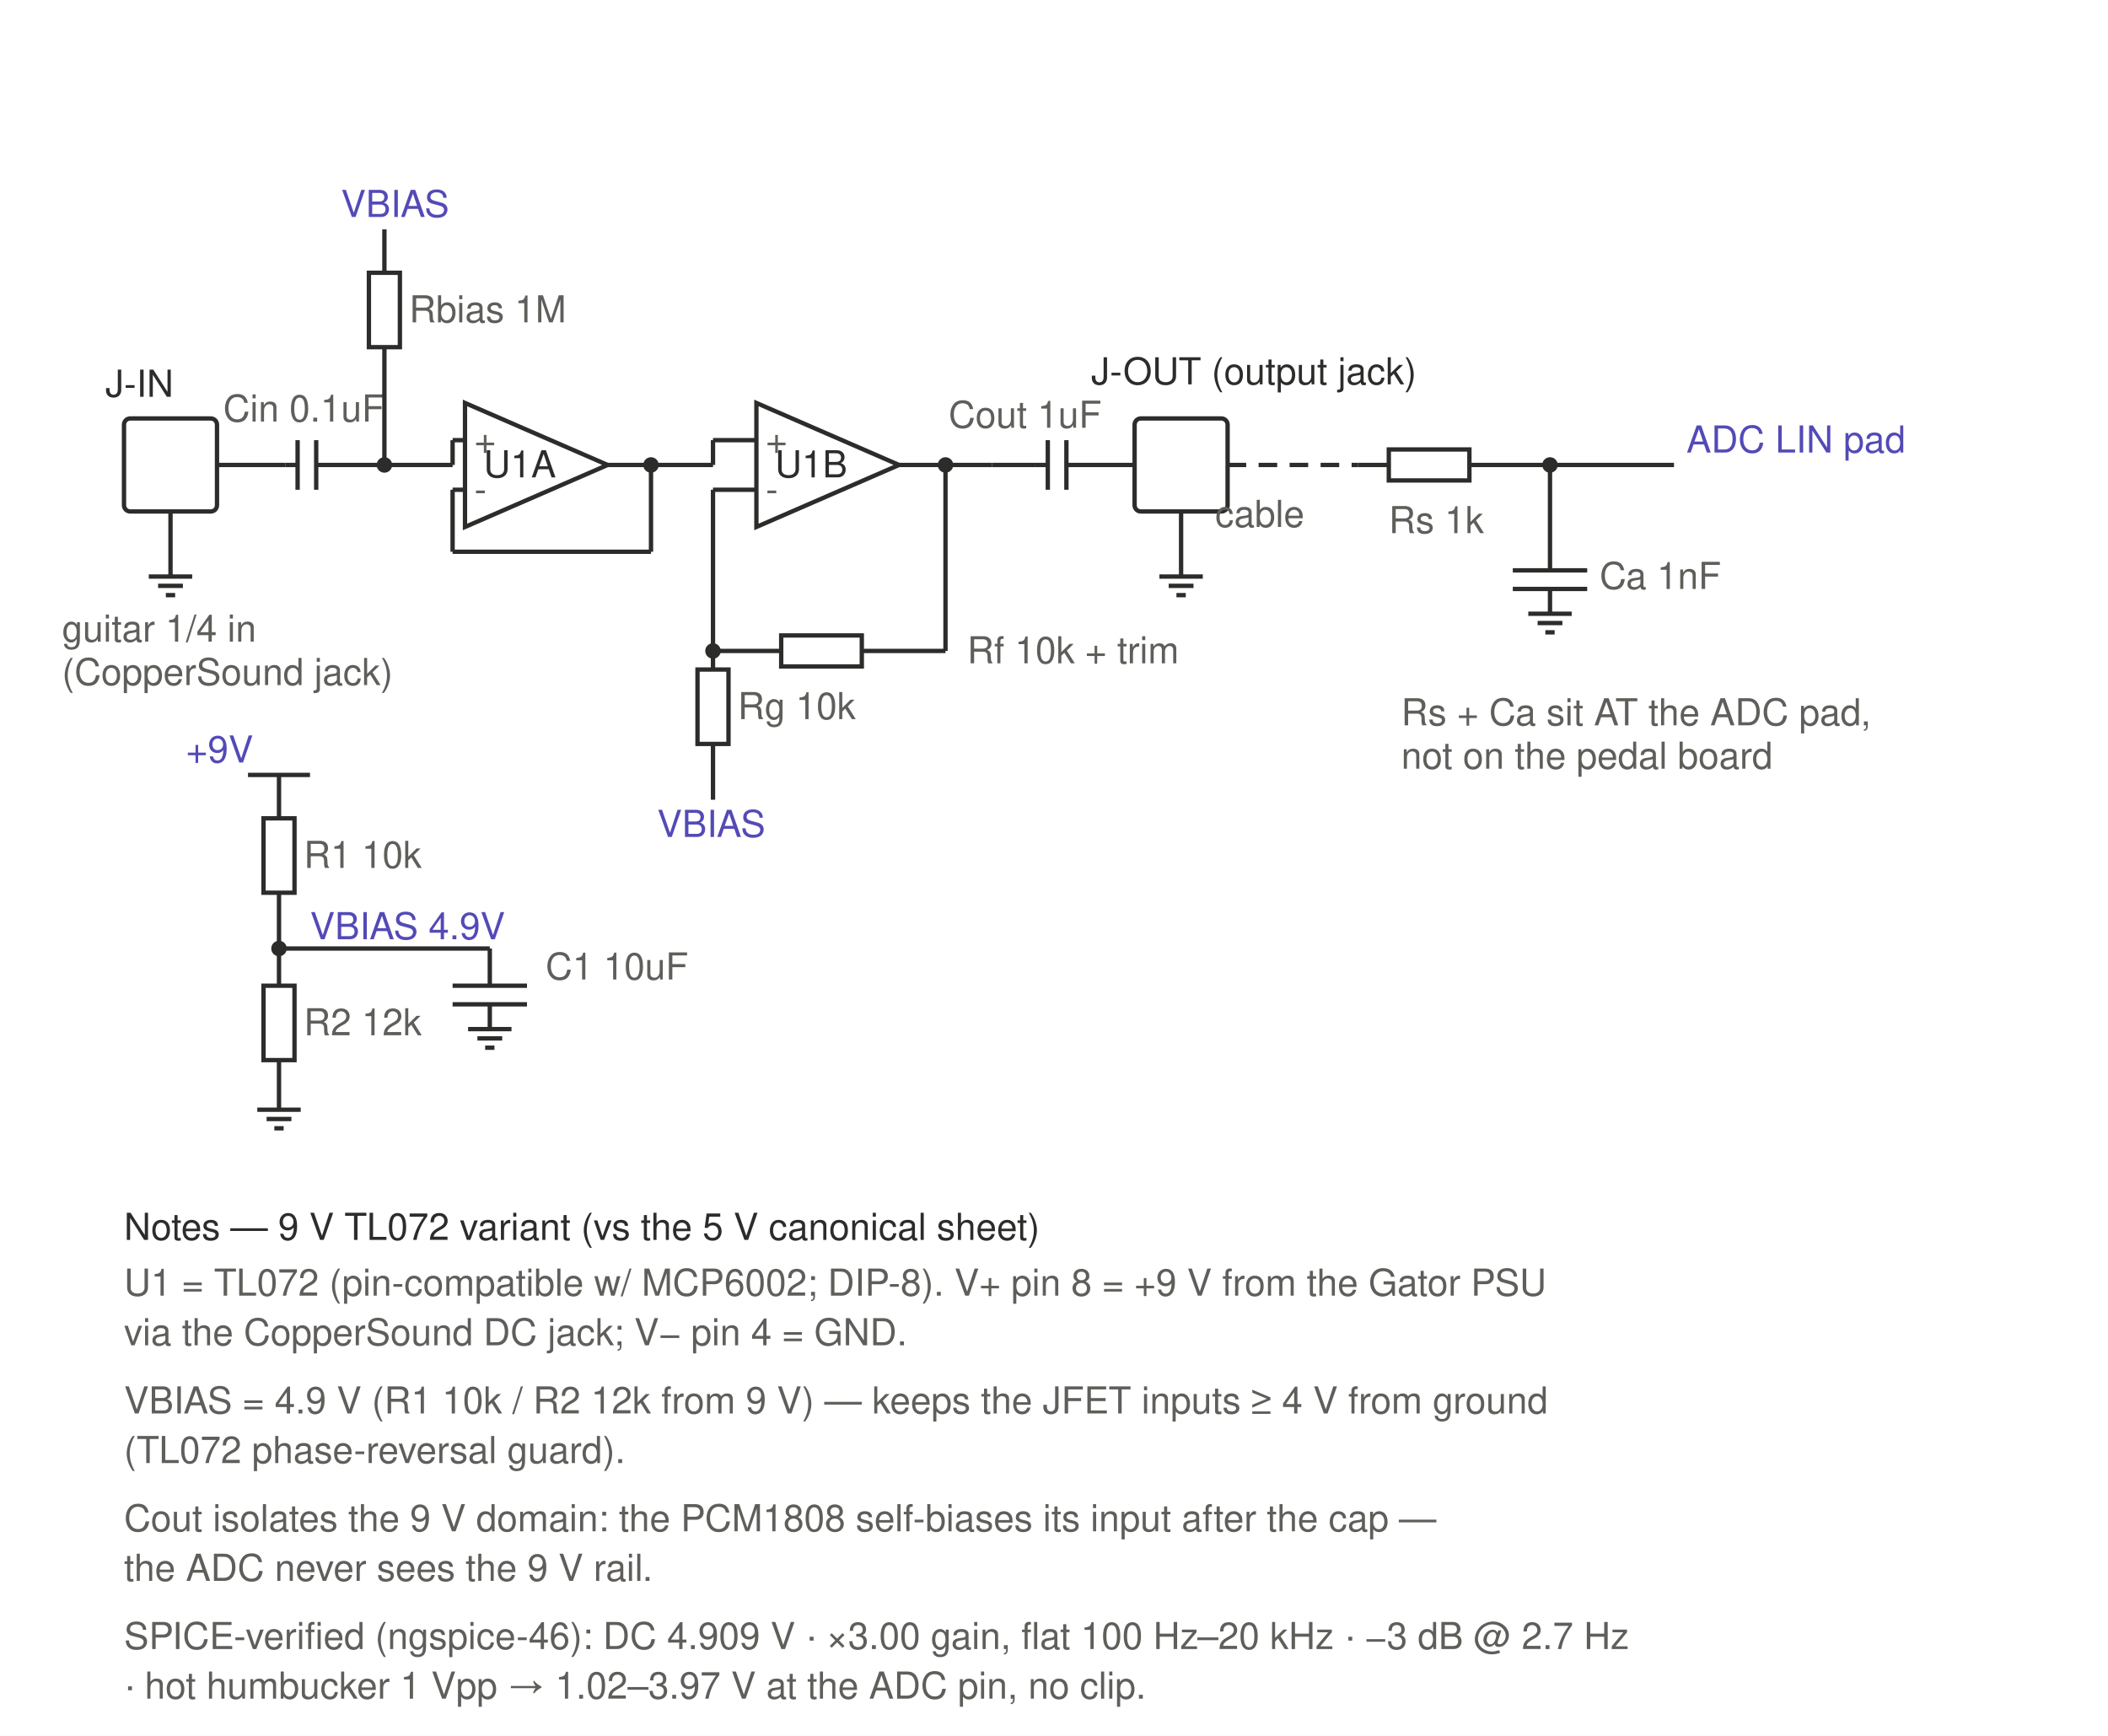
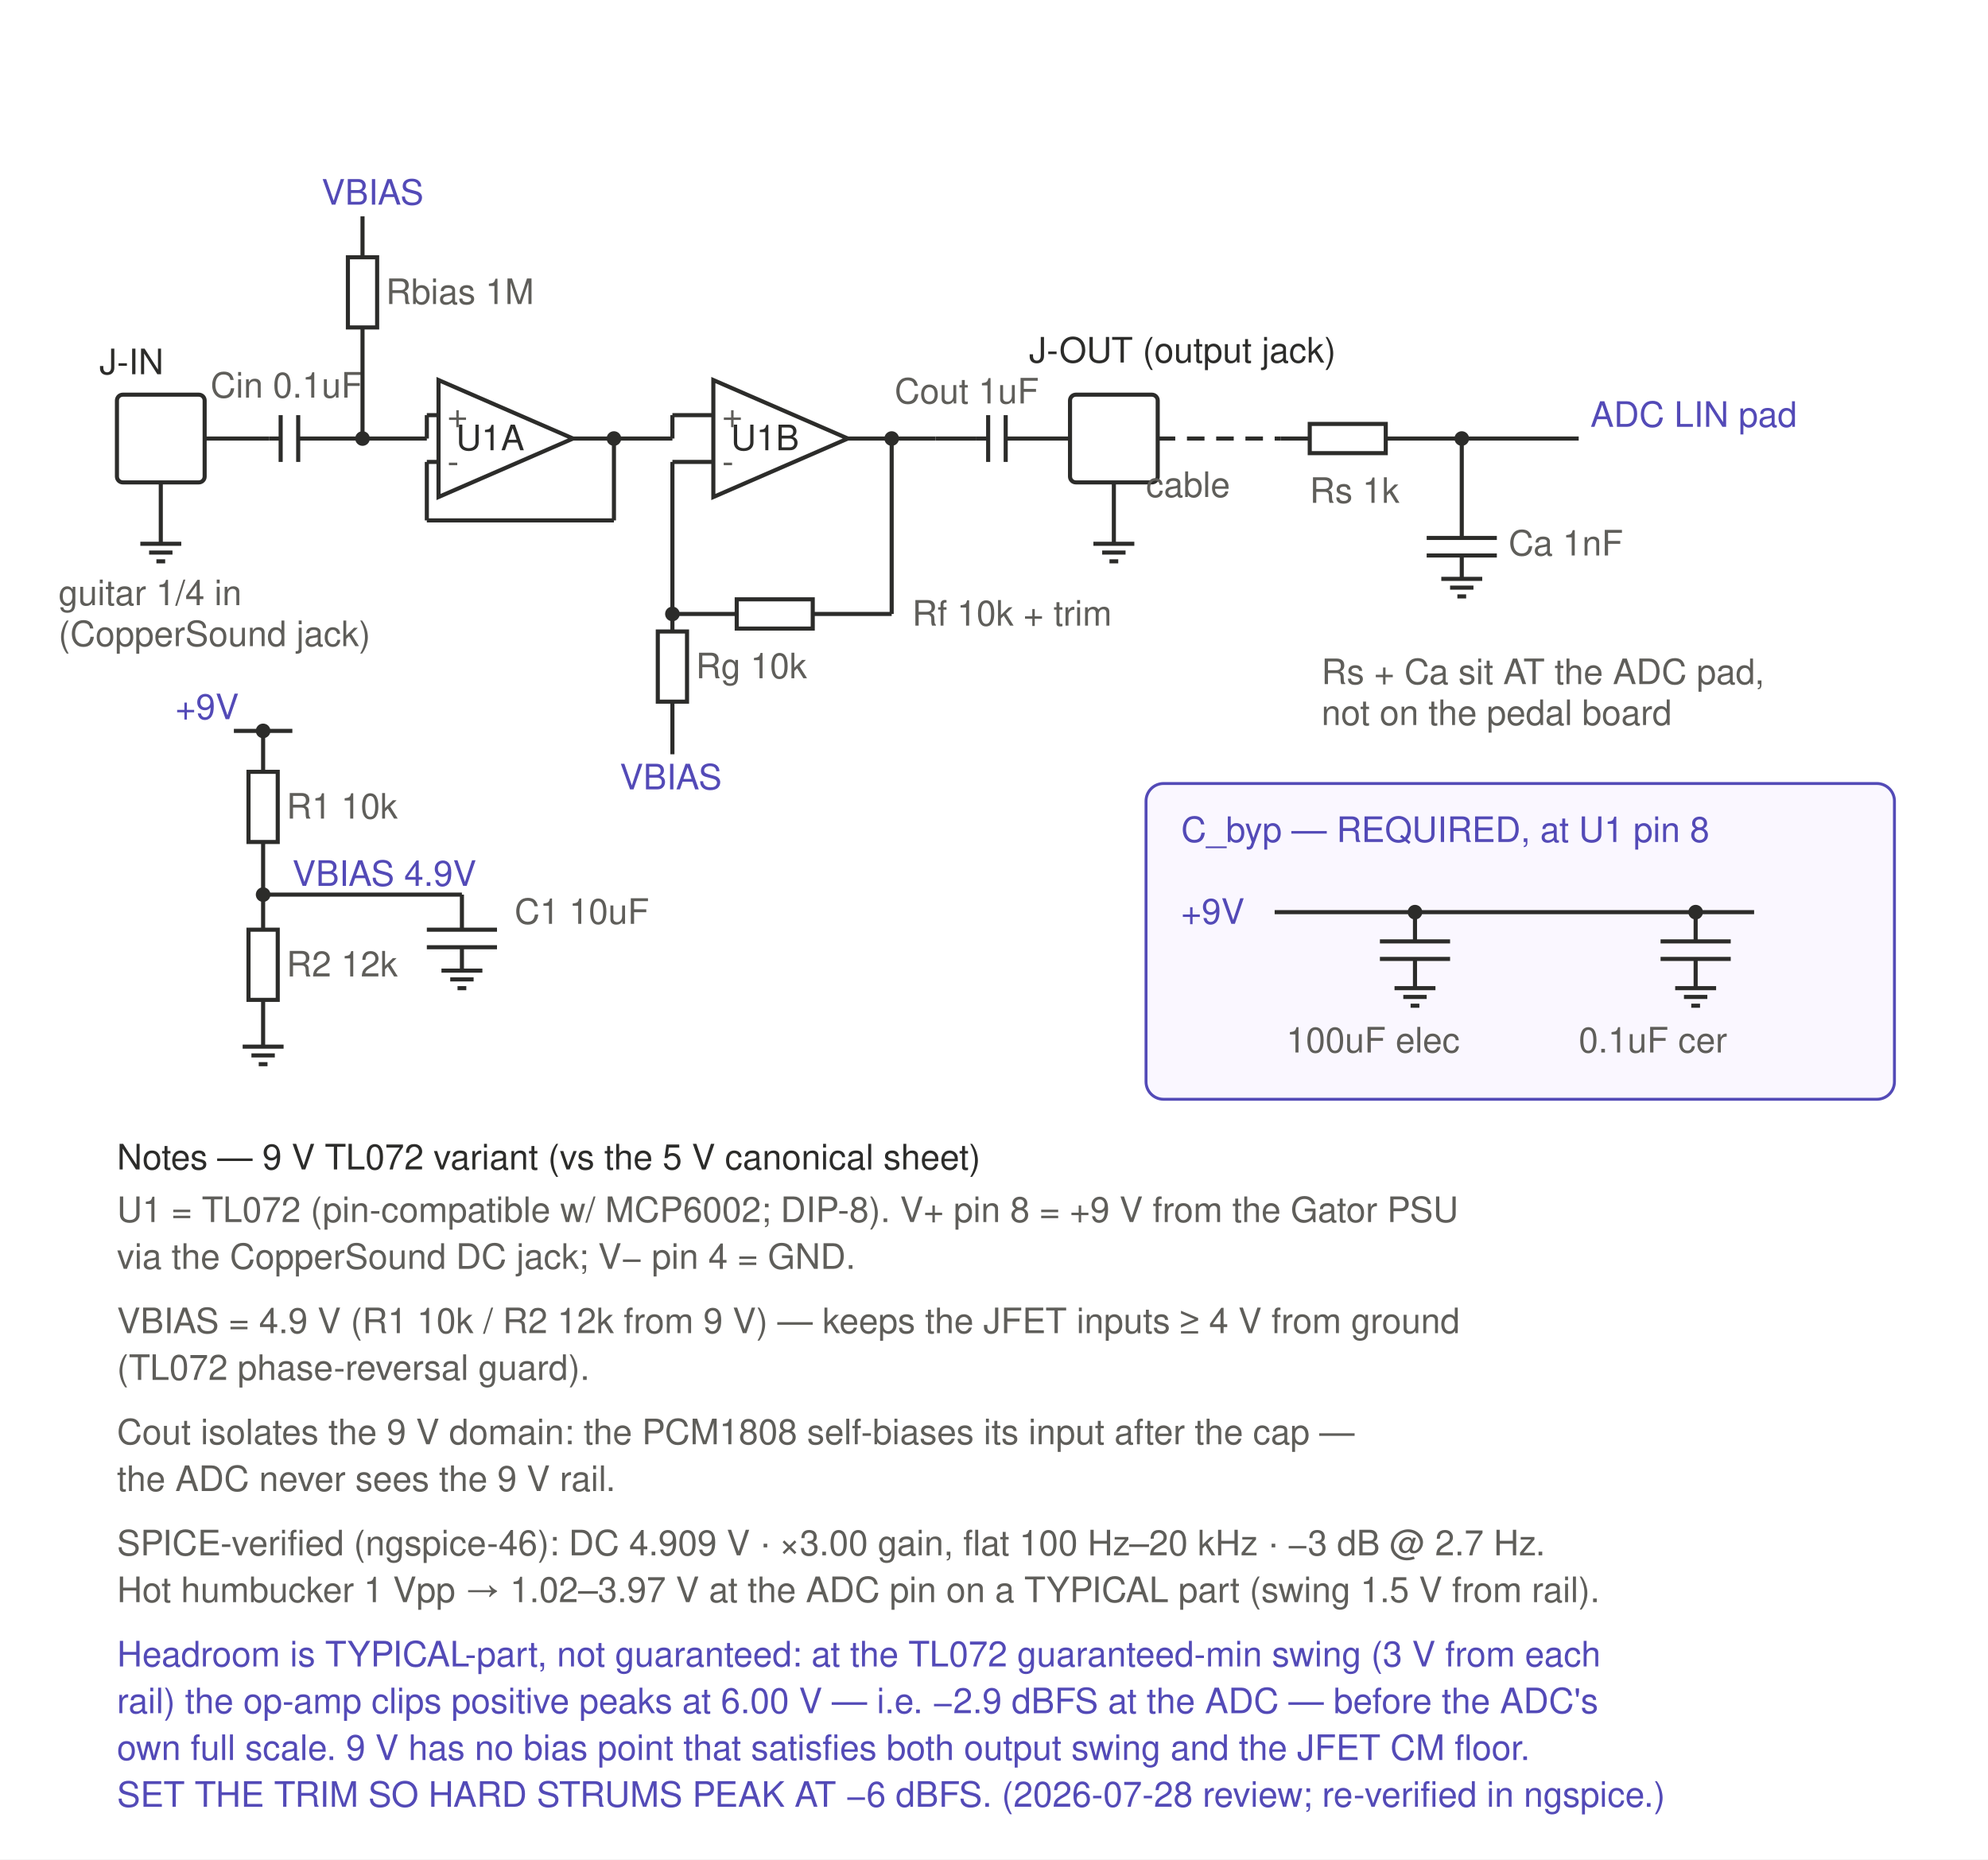
- <svg xmlns="http://www.w3.org/2000/svg" width="100%" viewBox="0 0 680 560" role="img">
+ <svg xmlns="http://www.w3.org/2000/svg" width="100%" viewBox="0 0 680 636" role="img">
  <style>
text{font-family:-apple-system,Helvetica,Arial,sans-serif;fill:#2C2C2A}
.lbl{font-size:12px;fill:#5F5E5A}
.rd{font-size:12px;font-weight:500;fill:#2C2C2A}
.acc{font-size:12px;font-weight:500;fill:#534AB7}
.w,.cmp{stroke:#2C2C2A;stroke-width:1.4;fill:none}
.dot{fill:#2C2C2A}
</style>
-   <rect x="0" y="0" width="680" height="560" fill="#FFFFFF" />
+   <rect x="0" y="0" width="680" height="636" fill="#FFFFFF" />
  <rect class="cmp" x="40" y="135" width="30" height="30" rx="2" />
  <text class="rd" x="34" y="128">J-IN</text>
  <text class="lbl" x="20" y="207">guitar 1/4 in</text>
  <text class="lbl" x="20" y="221">(CopperSound jack)</text>
  <line class="w" x1="55" y1="165" x2="55" y2="186" />
  <line class="w" x1="48" y1="186" x2="62" y2="186" />
  <line class="w" x1="51" y1="189" x2="59" y2="189" />
  <line class="w" x1="53.5" y1="192" x2="56.5" y2="192" />
  <line class="w" x1="70" y1="150" x2="92" y2="150" />
  <line class="w" x1="96" y1="142" x2="96" y2="158" />
  <line class="w" x1="102" y1="142" x2="102" y2="158" />
  <line class="w" x1="92" y1="150" x2="96" y2="150" />
  <line class="w" x1="102" y1="150" x2="124" y2="150" />
  <text class="lbl" x="72" y="136">Cin 0.1uF</text>
  <circle class="dot" cx="124" cy="150" r="2.5" />
  <line class="w" x1="124" y1="150" x2="124" y2="112" />
  <rect class="cmp" x="119" y="88" width="10" height="24" />
  <line class="w" x1="124" y1="88" x2="124" y2="74" />
  <text class="acc" x="110" y="70">VBIAS</text>
  <text class="lbl" x="132" y="104">Rbias 1M</text>
  <line class="w" x1="124" y1="150" x2="146" y2="150" />
  <line class="w" x1="146" y1="150" x2="146" y2="142" />
  <line class="w" x1="146" y1="142" x2="150" y2="142" />
  <path class="cmp" d="M150 130 L150 170 L196 150 Z" />
  <text class="lbl" x="153" y="146">+</text>
  <text class="lbl" x="153" y="162">-</text>
  <text class="rd" x="156" y="154">U1A</text>
  <line class="w" x1="196" y1="150" x2="230" y2="150" />
  <circle class="dot" cx="210" cy="150" r="2.5" />
  <line class="w" x1="210" y1="150" x2="210" y2="178" />
  <line class="w" x1="210" y1="178" x2="146" y2="178" />
  <line class="w" x1="146" y1="178" x2="146" y2="158" />
  <line class="w" x1="146" y1="158" x2="150" y2="158" />
  <line class="w" x1="230" y1="150" x2="230" y2="142" />
  <line class="w" x1="230" y1="142" x2="244" y2="142" />
  <path class="cmp" d="M244 130 L244 170 L290 150 Z" />
  <text class="lbl" x="247" y="146">+</text>
  <text class="lbl" x="247" y="162">-</text>
  <text class="rd" x="250" y="154">U1B</text>
  <line class="w" x1="290" y1="150" x2="320" y2="150" />
  <line class="w" x1="244" y1="158" x2="230" y2="158" />
  <line class="w" x1="230" y1="158" x2="230" y2="210" />
  <circle class="dot" cx="230" cy="210" r="2.5" />
  <line class="w" x1="230" y1="210" x2="230" y2="216" />
  <rect class="cmp" x="225" y="216" width="10" height="24" />
  <line class="w" x1="230" y1="240" x2="230" y2="258" />
  <text class="acc" x="212" y="270">VBIAS</text>
  <text class="lbl" x="238" y="232">Rg 10k</text>
  <line class="w" x1="230" y1="210" x2="252" y2="210" />
  <rect class="cmp" x="252" y="205" width="26" height="10" />
  <line class="w" x1="278" y1="210" x2="305" y2="210" />
  <line class="w" x1="305" y1="210" x2="305" y2="150" />
  <circle class="dot" cx="305" cy="150" r="2.5" />
  <text class="lbl" x="312" y="214">Rf 10k + trim</text>
  <line class="w" x1="320" y1="150" x2="334" y2="150" />
  <line class="w" x1="338" y1="142" x2="338" y2="158" />
  <line class="w" x1="344" y1="142" x2="344" y2="158" />
  <line class="w" x1="334" y1="150" x2="338" y2="150" />
  <line class="w" x1="344" y1="150" x2="366" y2="150" />
  <text class="lbl" x="306" y="138">Cout 1uF</text>
  <rect class="cmp" x="366" y="135" width="30" height="30" rx="2" />
  <text class="rd" x="352" y="124">J-OUT (output jack)</text>
  <line class="w" x1="381" y1="165" x2="381" y2="186" />
  <line class="w" x1="374" y1="186" x2="388" y2="186" />
  <line class="w" x1="377" y1="189" x2="385" y2="189" />
  <line class="w" x1="379.5" y1="192" x2="382.5" y2="192" />
  <line class="w" x1="396" y1="150" x2="438" y2="150" stroke-dasharray="6 4" />
  <text class="lbl" x="392" y="170">cable</text>
  <line class="w" x1="438" y1="150" x2="448" y2="150" />
  <rect class="cmp" x="448" y="145" width="26" height="10" />
  <line class="w" x1="474" y1="150" x2="500" y2="150" />
  <text class="lbl" x="448" y="172">Rs 1k</text>
  <circle class="dot" cx="500" cy="150" r="2.5" />
  <line class="w" x1="500" y1="150" x2="500" y2="184" />
  <line class="w" x1="488" y1="184" x2="512" y2="184" />
  <line class="w" x1="488" y1="190" x2="512" y2="190" />
  <line class="w" x1="500" y1="190" x2="500" y2="198" />
  <line class="w" x1="493" y1="198" x2="507" y2="198" />
  <line class="w" x1="496" y1="201" x2="504" y2="201" />
  <line class="w" x1="498.5" y1="204" x2="501.5" y2="204" />
  <text class="lbl" x="516" y="190">Ca 1nF</text>
  <line class="w" x1="500" y1="150" x2="540" y2="150" />
  <text class="acc" x="544" y="146">ADC LIN pad</text>
  <text class="lbl" x="452" y="234">Rs + Ca sit AT the ADC pad,</text>
  <text class="lbl" x="452" y="248">not on the pedal board</text>
  <line class="w" x1="80" y1="250" x2="100" y2="250" />
  <line class="w" x1="90" y1="250" x2="90" y2="264" />
  <text class="acc" x="60" y="246">+9V</text>
+   <circle class="dot" cx="90" cy="250" r="2.5" />
  <rect class="cmp" x="85" y="264" width="10" height="24" />
  <line class="w" x1="90" y1="288" x2="90" y2="306" />
  <text class="lbl" x="98" y="280">R1 10k</text>
  <circle class="dot" cx="90" cy="306" r="2.5" />
  <text class="acc" x="100" y="303">VBIAS 4.9V</text>
  <line class="w" x1="90" y1="306" x2="158" y2="306" />
  <line class="w" x1="158" y1="306" x2="158" y2="318" />
  <line class="w" x1="146" y1="318" x2="170" y2="318" />
  <line class="w" x1="146" y1="324" x2="170" y2="324" />
  <line class="w" x1="158" y1="324" x2="158" y2="332" />
  <line class="w" x1="151" y1="332" x2="165" y2="332" />
  <line class="w" x1="154" y1="335" x2="162" y2="335" />
  <line class="w" x1="156.5" y1="338" x2="159.5" y2="338" />
  <text class="lbl" x="176" y="316">C1 10uF</text>
  <line class="w" x1="90" y1="306" x2="90" y2="318" />
  <rect class="cmp" x="85" y="318" width="10" height="24" />
  <line class="w" x1="90" y1="342" x2="90" y2="358" />
  <text class="lbl" x="98" y="334">R2 12k</text>
  <line class="w" x1="83" y1="358" x2="97" y2="358" />
  <line class="w" x1="86" y1="361" x2="94" y2="361" />
  <line class="w" x1="88.5" y1="364" x2="91.5" y2="364" />
+   <rect x="392" y="268" width="256" height="108" rx="6" fill="#FAF7FF" stroke="#534AB7" stroke-width="1" />
+   <text class="acc" x="404" y="288">C_byp — REQUIRED, at U1 pin 8</text>
+   <text class="acc" x="404" y="316">+9V</text>
+   <line class="w" x1="436" y1="312" x2="600" y2="312" />
+   <circle class="dot" cx="484" cy="312" r="2.5" />
+   <line class="w" x1="484" y1="312" x2="484" y2="322" />
+   <line class="w" x1="472" y1="322" x2="496" y2="322" />
+   <line class="w" x1="472" y1="328" x2="496" y2="328" />
+   <line class="w" x1="484" y1="328" x2="484" y2="338" />
+   <line class="w" x1="477" y1="338" x2="491" y2="338" />
+   <line class="w" x1="480" y1="341" x2="488" y2="341" />
+   <line class="w" x1="482.5" y1="344" x2="485.5" y2="344" />
+   <text class="lbl" x="440" y="360">100uF elec</text>
+   <circle class="dot" cx="580" cy="312" r="2.5" />
+   <line class="w" x1="580" y1="312" x2="580" y2="322" />
+   <line class="w" x1="568" y1="322" x2="592" y2="322" />
+   <line class="w" x1="568" y1="328" x2="592" y2="328" />
+   <line class="w" x1="580" y1="328" x2="580" y2="338" />
+   <line class="w" x1="573" y1="338" x2="587" y2="338" />
+   <line class="w" x1="576" y1="341" x2="584" y2="341" />
+   <line class="w" x1="578.5" y1="344" x2="581.5" y2="344" />
+   <text class="lbl" x="540" y="360">0.1uF cer</text>
  <text class="rd" x="40" y="400">Notes — 9 V TL072 variant (vs the 5 V canonical sheet)</text>
  <text class="lbl" x="40" y="418">U1 = TL072 (pin-compatible w/ MCP6002; DIP-8).  V+ pin 8 = +9 V from the Gator PSU</text>
  <text class="lbl" x="40" y="434">via the CopperSound DC jack;  V− pin 4 = GND.</text>
  <text class="lbl" x="40" y="456">VBIAS = 4.9 V (R1 10k / R2 12k from 9 V) — keeps the JFET inputs ≥ 4 V from ground</text>
  <text class="lbl" x="40" y="472">(TL072 phase-reversal guard).</text>
  <text class="lbl" x="40" y="494">Cout isolates the 9 V domain: the PCM1808 self-biases its input after the cap —</text>
  <text class="lbl" x="40" y="510">the ADC never sees the 9 V rail.</text>
-   <text class="lbl" x="40" y="532">SPICE-verified (ngspice-46): DC 4.909 V · ×3.00 gain, flat 100 Hz–20 kHz · −3 dB @ 2.7 Hz</text>
-   <text class="lbl" x="40" y="548">· hot humbucker 1 Vpp → 1.02–3.97 V at the ADC pin, no clip.</text>
+   <text class="lbl" x="40" y="532">SPICE-verified (ngspice-46): DC 4.909 V · ×3.00 gain, flat 100 Hz–20 kHz · −3 dB @ 2.7 Hz.</text>
+   <text class="lbl" x="40" y="548">Hot humbucker 1 Vpp → 1.02–3.97 V at the ADC pin on a TYPICAL part (swing 1.5 V from rail).</text>
+   <text class="acc" x="40" y="570">Headroom is TYPICAL-part, not guaranteed: at the TL072 guaranteed-min swing (3 V from each</text>
+   <text class="acc" x="40" y="586">rail) the op-amp clips positive peaks at 6.00 V — i.e. −2.9 dBFS at the ADC — before the ADC's</text>
+   <text class="acc" x="40" y="602">own full scale. 9 V has no bias point that satisfies both output swing and the JFET CM floor.</text>
+   <text class="acc" x="40" y="618">SET THE TRIM SO HARD STRUMS PEAK AT −6 dBFS. (2026-07-28 review; re-verified in ngspice.)</text>
</svg>
